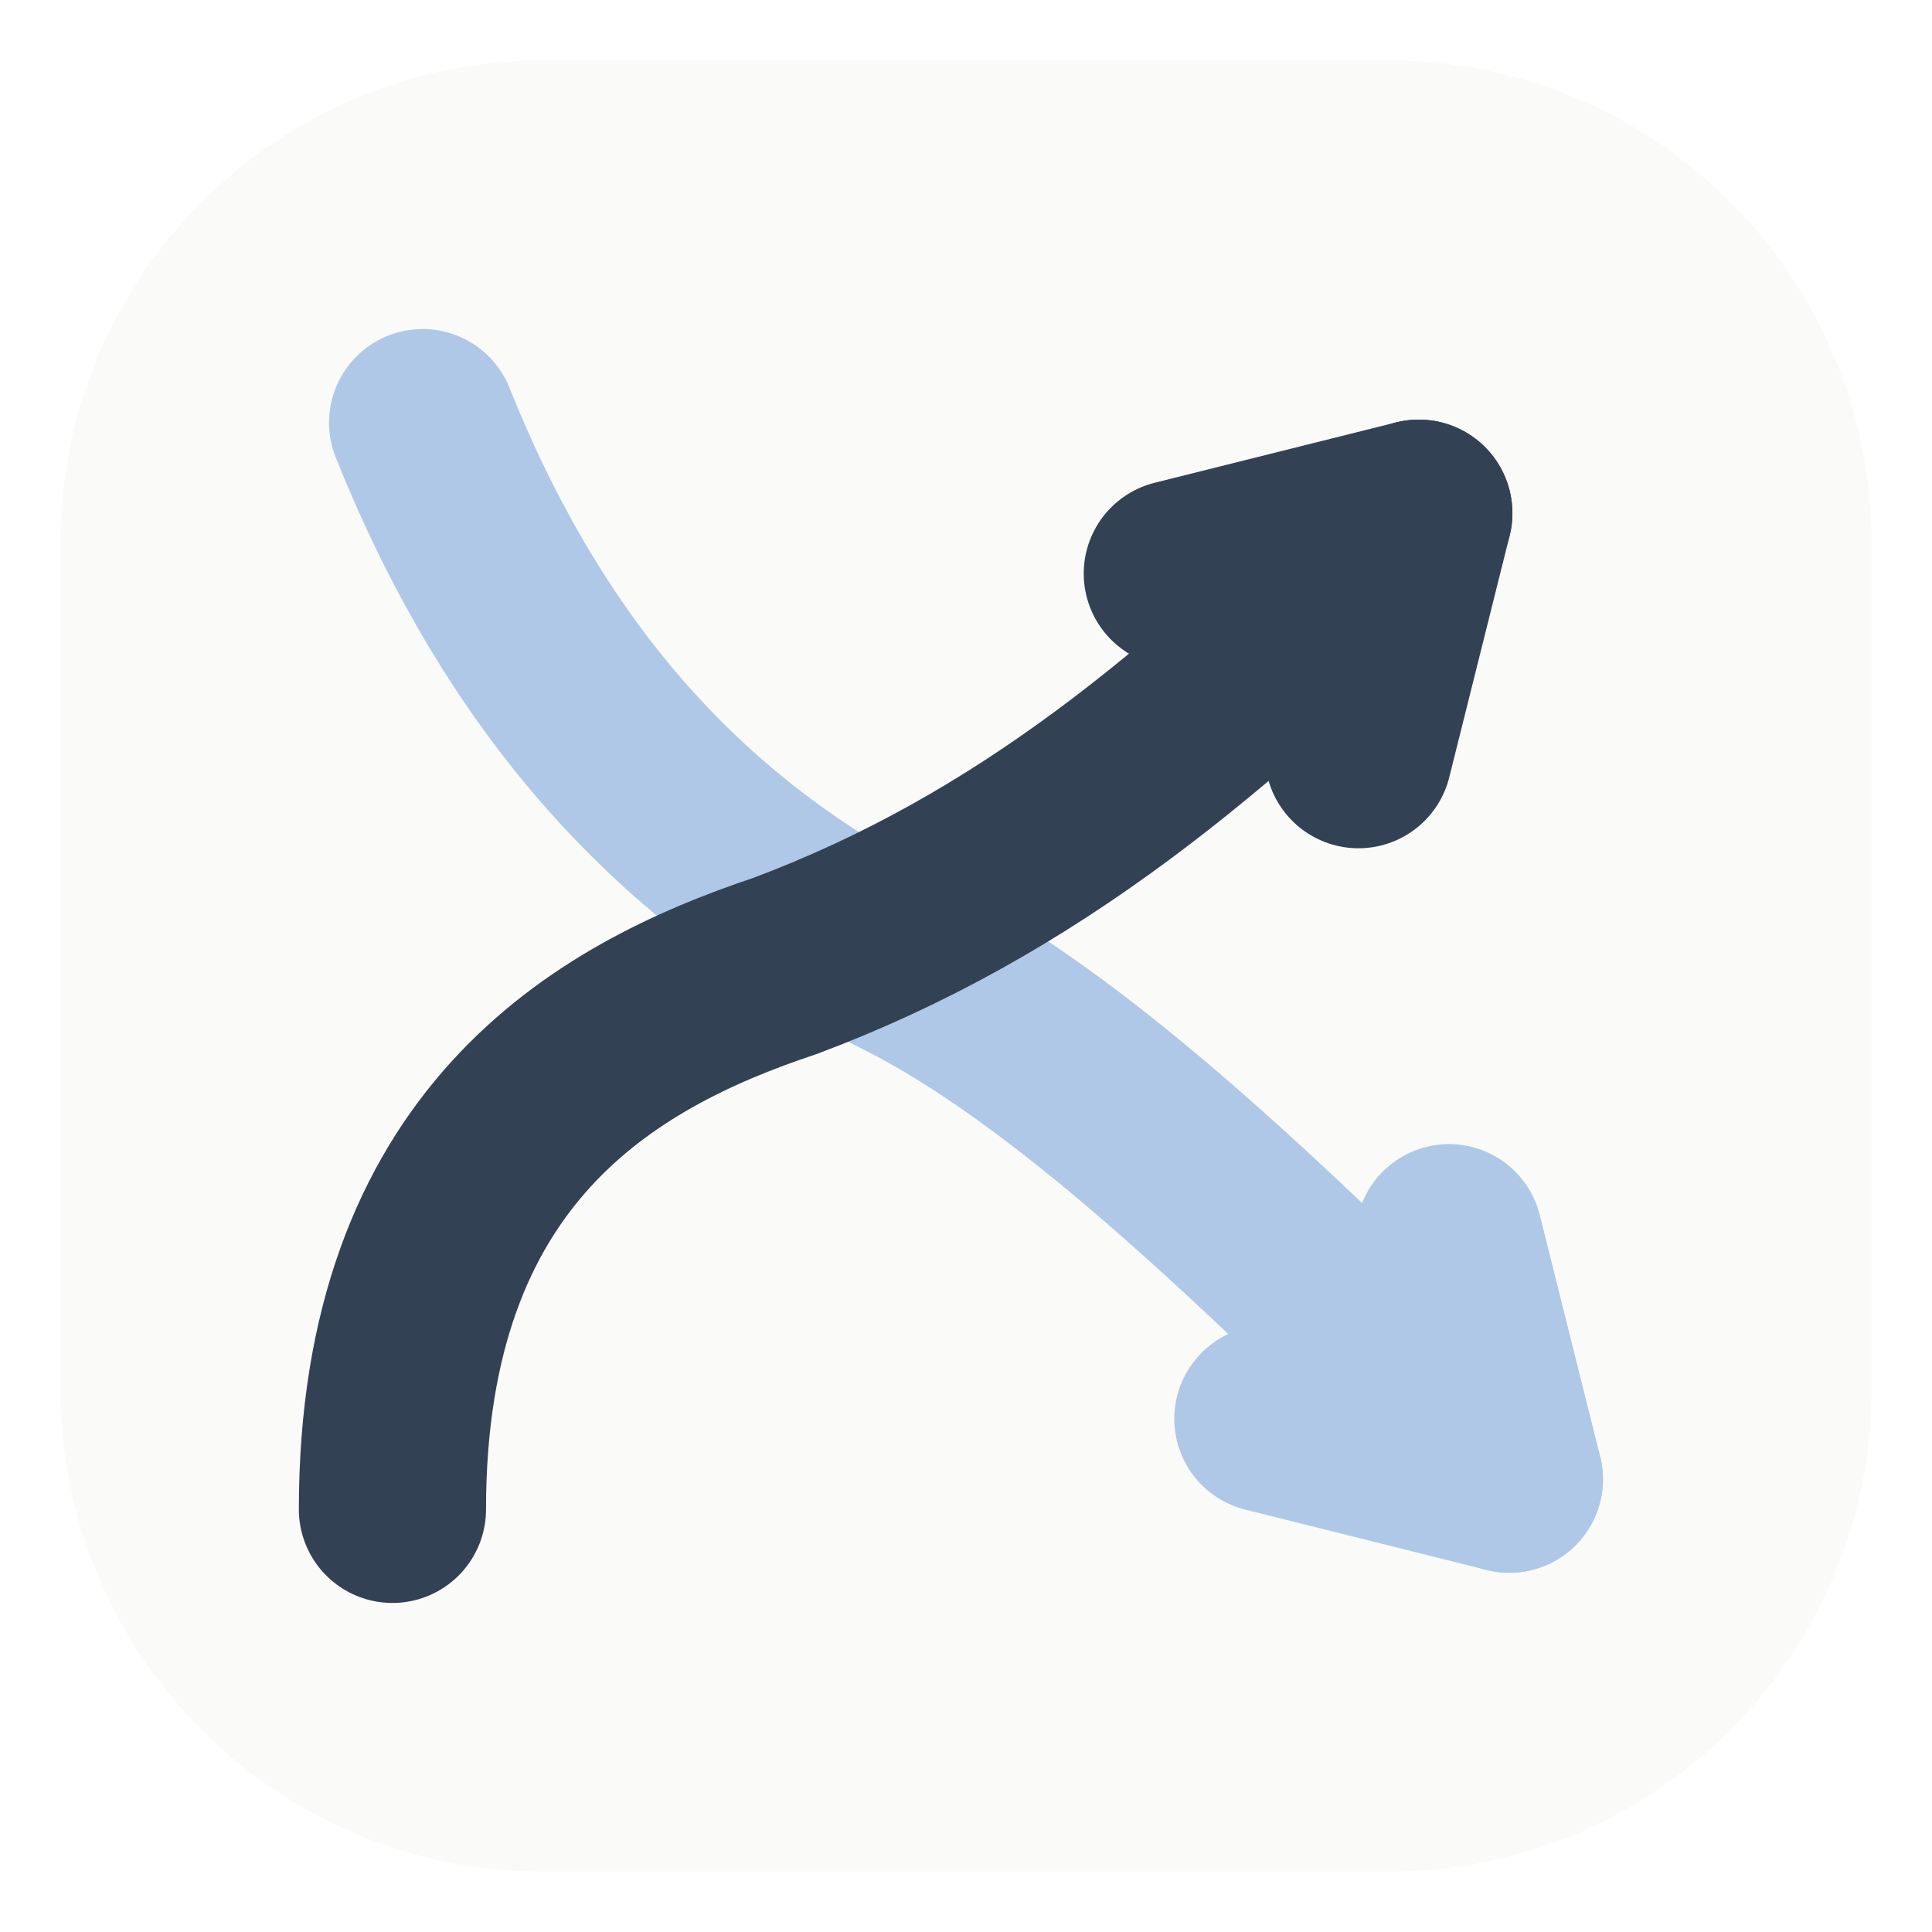
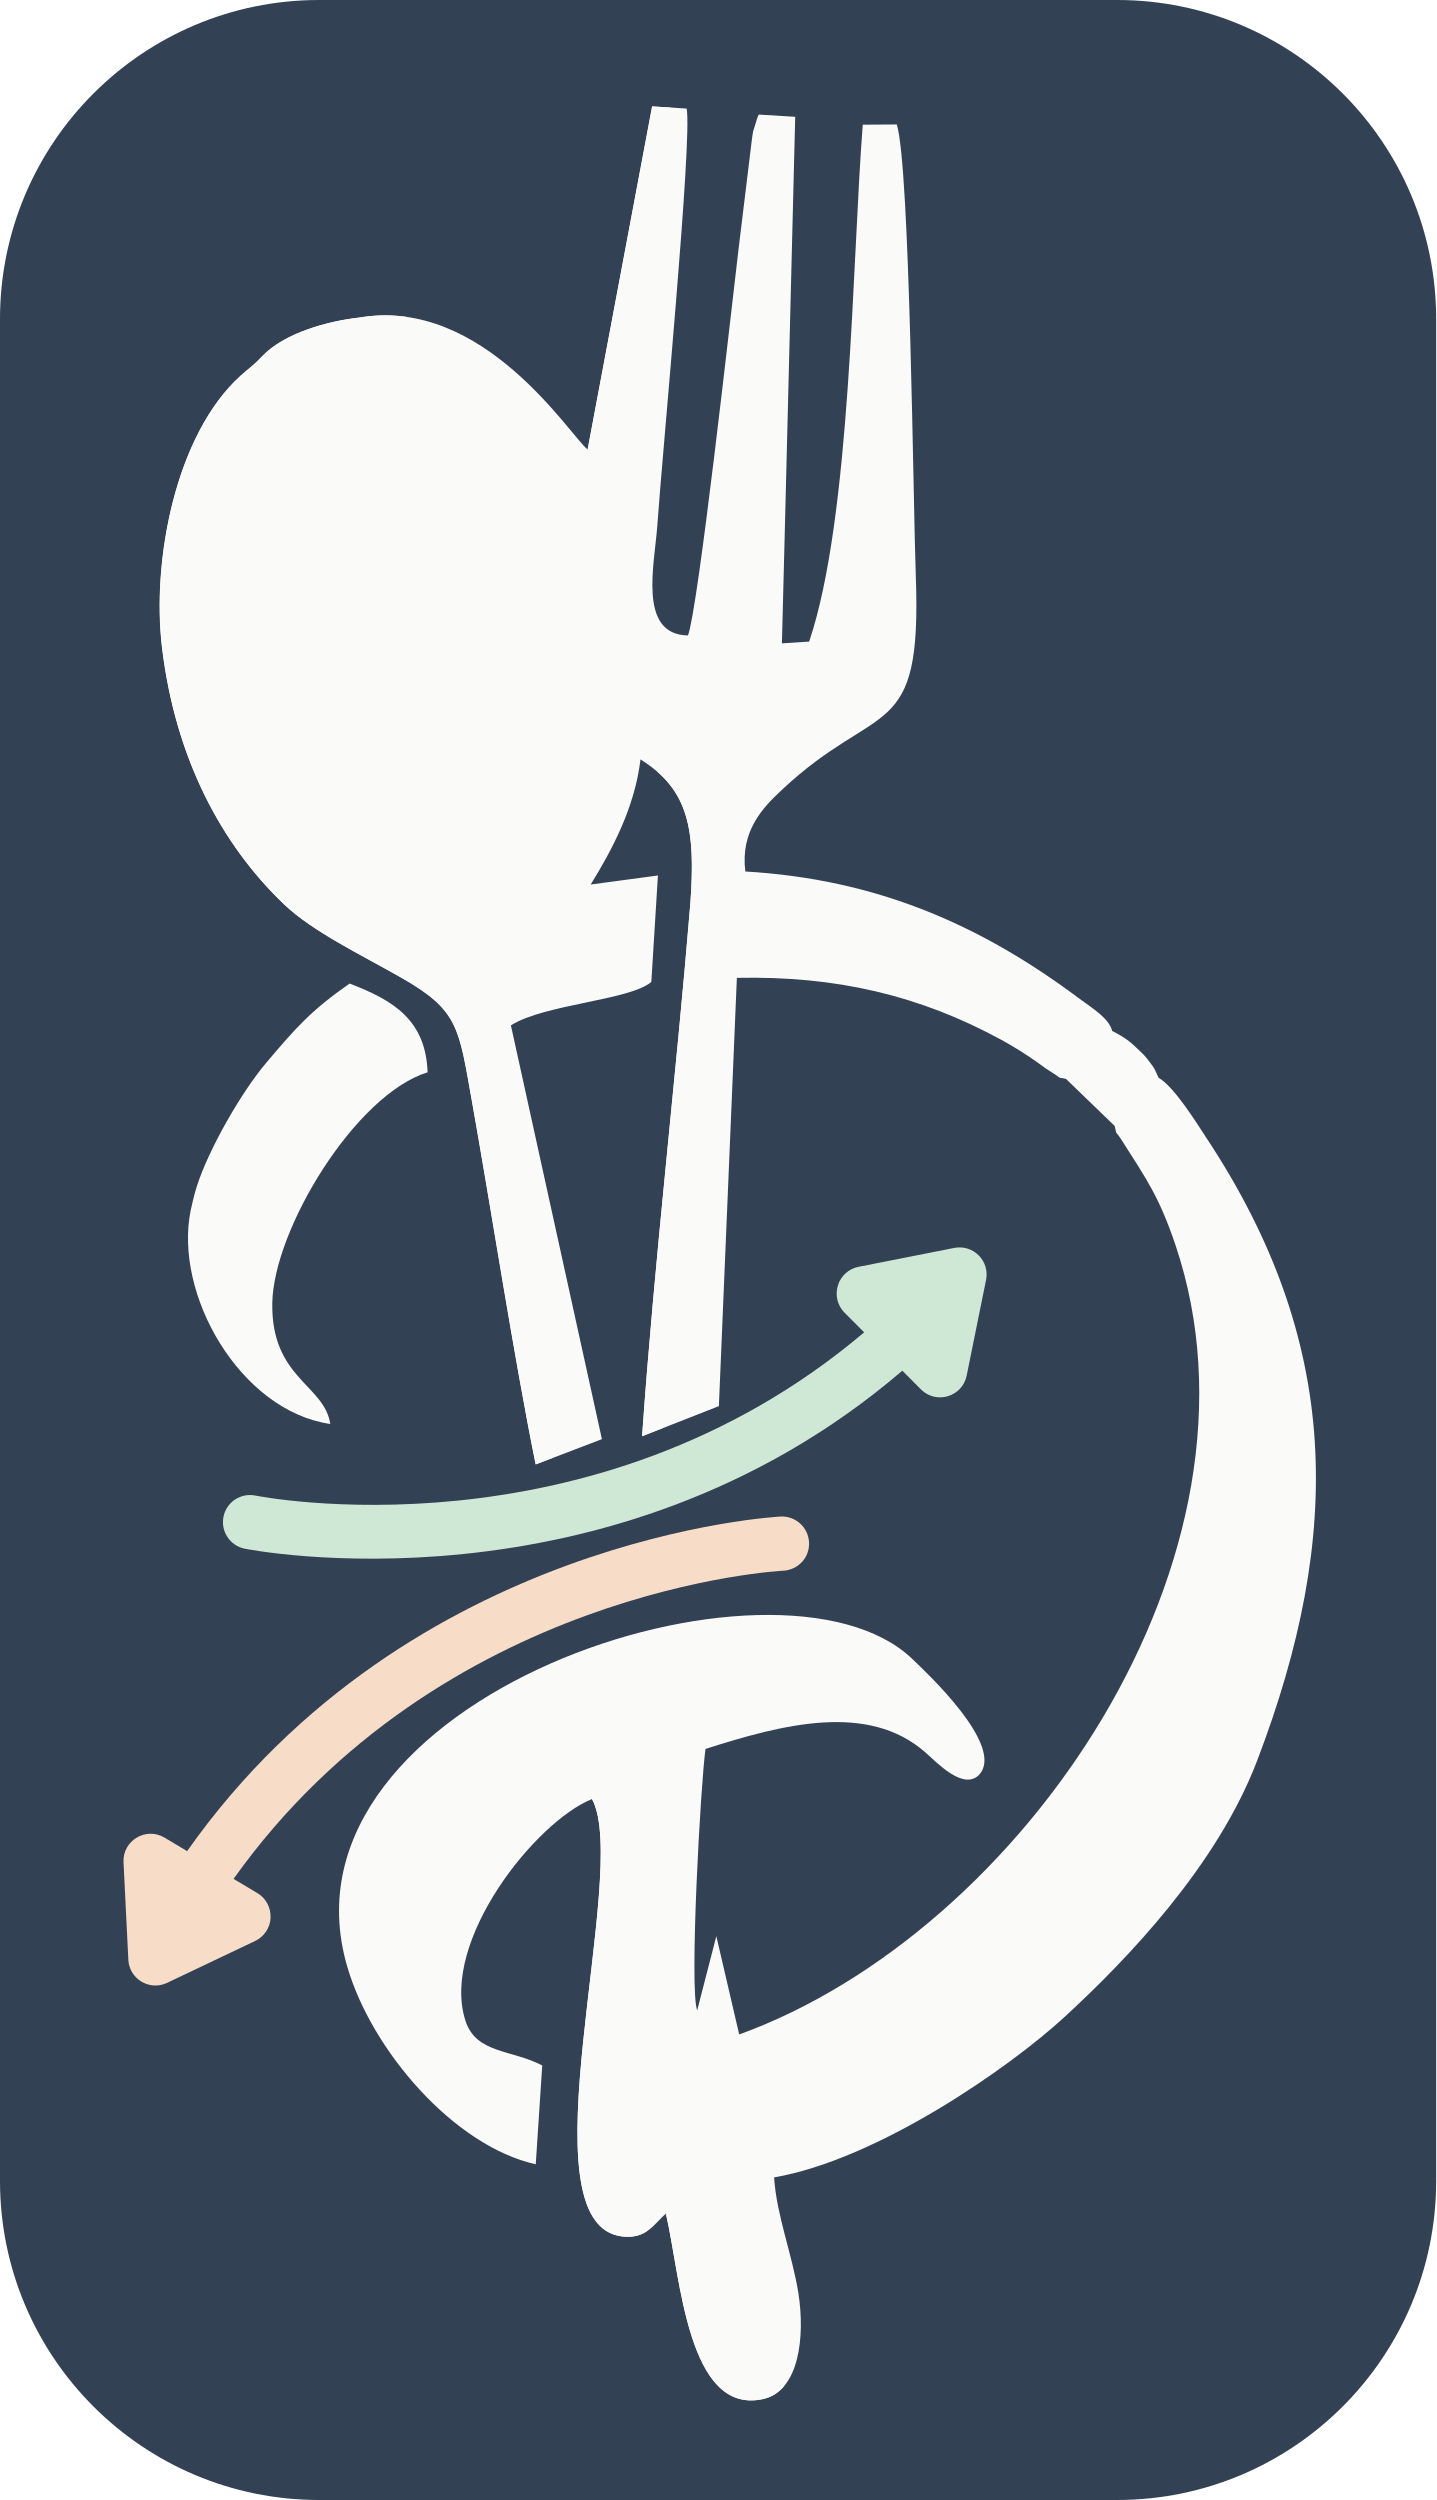
- <svg xmlns="http://www.w3.org/2000/svg" viewBox="0 0 64 64">
-   <rect x="2" y="2" width="60" height="60" rx="16" fill="#FAFAF8" />
-   <path d="M14,14 C18,24 24,29 30,32 C36,35 43,42 50,49" fill="none" stroke="#AFC8E8" stroke-width="6.2" stroke-linecap="round" />
-   <path d="M42,47 L50,49 L48,41" fill="none" stroke="#AFC8E8" stroke-width="6.2" stroke-linecap="round" stroke-linejoin="round" />
-   <path d="M13,50 C13,38 20,34 26,32 C34,29 40,24 47,17" fill="none" stroke="#334155" stroke-width="6.2" stroke-linecap="round" stroke-linejoin="round" />
-   <path d="M39,19 L47,17 L45,25" fill="none" stroke="#334155" stroke-width="6.2" stroke-linecap="round" stroke-linejoin="round" />
+ <svg xmlns="http://www.w3.org/2000/svg" viewBox="180 -20 270 470">
+   <rect x="180" y="-20" width="270" height="470" rx="60" fill="#334155" />
+   <path fill="#FAFAF8" d="M380.37 182.8l9.19 8.88c0.52,2.16 -0.12,0.41 1.44,2.86 4.59,7.21 6.94,10.51 9.98,19.5 19.68,58.31 -28.71,129.12 -82.01,148.44l-4.3 -18.48 -3.6 13.95c-1.5,-3.98 0.63,-42.29 1.56,-49.15 14.55,-4.65 30.56,-8.81 41.33,0.64 2.16,1.9 7.07,7.17 10.06,4.28 5.17,-5.4 -10.13,-19.54 -12.46,-21.79 -25.02,-24.17 -121.08,7.1 -106.28,57.79 4.59,15.74 20.01,33.7 35.44,37.17l1.22 -18.58c-5.76,-3.04 -12.5,-2.18 -14.47,-8.51 -4.67,-14.95 13.25,-37.34 23.83,-41.58 7.39,13.6 -13.74,80.33 5.82,82.25 4.62,0.45 5.93,-2.55 8.07,-4.29 2.75,11.63 4,37.89 18.21,34.85 6.92,-1.48 7.95,-11.85 6.71,-19.83 -1.12,-7.21 -4.13,-14.7 -4.58,-21.85 19.54,-3.38 44.27,-20.66 54.53,-30.09 11.97,-11.01 28.75,-28.54 36.27,-48.22 16.34,-42.78 15.71,-78.93 -9.51,-117.09 -1.73,-2.63 -6.1,-9.72 -9,-11.32 -0.99,-2.07 -0.51,-1.44 -2,-3.38 -0.7,-0.91 -1.03,-1.18 -1.81,-1.93 -1.48,-1.44 -2.4,-2.21 -4.92,-3.5 -0.6,-2.43 -3.82,-4.32 -6.28,-6.16 -18.63,-13.92 -38.13,-22.37 -62.69,-23.82 -0.95,-7.66 3.33,-12.02 6.77,-15.25 18.36,-17.28 26.46,-8.61 25.28,-40.33 -0.5,-13.38 -1.08,-77.11 -3.58,-84.86l-6.39 0.04c-2,25.34 -2.17,73.79 -10.08,97.18l-5.12 0.33 0.57 -22.17 1.93 -76.82 -6.86 -0.42c-0.13,0.24 -0.25,0.57 -0.31,0.77l-0.74 2.38c-0.14,0.64 -0.37,2.6 -0.45,3.29l-2.26 18.57c-1.56,13.11 -7.61,67.77 -9.54,72.91 -9.5,-0.12 -6.26,-13.49 -5.76,-20.7 0.98,-14.13 6.61,-72.64 5.51,-78.35l-6.47 -0.4 -12.13 64.51c-3.3,-2.57 -19.5,-28.77 -42.84,-24.82 -5.92,0.65 -14.21,2.87 -18.43,7.38 -1.59,1.7 -2.35,2.1 -3.99,3.59 -12.09,10.95 -16.74,34.52 -14.74,51.11 2.53,20.96 11.28,37.1 22.91,48.21 5.42,5.18 14.55,9.52 22.18,13.88 10.64,6.08 10.7,9.35 13.12,22.9 3.61,20.18 7.95,48.47 12.03,68.54l12.43 -4.75 -17.11 -77.79c6.28,-4 22.42,-4.71 26.4,-8.17l1.24 -20.01 -12.64 1.7c3.98,-6.45 8.29,-14.46 9.36,-23.52 9.18,5.74 10.35,13.27 9.39,27 -2.69,32.85 -6.76,67.08 -9.08,100.25l14.43 -5.67 3.38 -80.51c18.58,-0.4 34.34,3.25 49.78,11.68 2.27,1.24 4.43,2.61 6.43,4 1.07,0.73 1.54,1.18 2.8,1.96 2.71,1.68 0.76,0.86 2.85,1.35zm-82.01 203.28c2.3,0 4.16,-1.87 4.16,-4.16 0,-2.3 -1.86,-4.16 -4.16,-4.16 -2.3,0 -4.16,1.87 -4.16,4.16 0,2.3 1.86,4.16 4.16,4.16zm20.81 32.16c2.3,0 4.16,-1.86 4.16,-4.16 0,-2.3 -1.87,-4.16 -4.16,-4.16 -2.3,0 -4.16,1.86 -4.16,4.16 0,2.3 1.86,4.16 4.16,4.16z" />
+   <path fill="#FAFAF8" d="M245.73 164.9c-7.33,5.12 -10.15,8.38 -15.7,14.93 -4.61,5.45 -10.72,16.06 -12.99,23.09 -0.46,1.44 -0.87,3.09 -1.18,4.57 -3.27,15.75 9.25,37.75 26.23,40.22 -1.09,-7.4 -11.14,-8.59 -10.9,-22.74 0.24,-13.82 15.59,-39.16 29.2,-43.38 -0.36,-9.78 -6.34,-13.51 -14.67,-16.68z" />
+   <path fill="#CFE8D6" d="M337.52 221.69c-0.56,1.81 -0.07,3.78 1.26,5.1l3.68 3.69c-51.29,43.45 -114.43,30.69 -114.43,30.69 -1.32,-0.27 -2.7,-0.01 -3.83,0.74l0.01 -0.02c-1.13,0.75 -1.92,1.91 -2.19,3.24 -0.57,2.76 1.22,5.46 3.97,6.02 0,0 68.44,13.83 123.65,-33.46l3.52 3.54c2.88,2.84 7.74,1.36 8.57,-2.59l3.66 -18.07c0.68,-3.53 -2.41,-6.63 -5.94,-5.97l-18.09 3.57c-1.82,0.37 -3.29,1.71 -3.84,3.5l0 0.01z" />
+   <path fill="#F7DCC8" d="M230.86 340.53c0.09,-1.89 -0.86,-3.68 -2.48,-4.63l-4.47 -2.67c39,-54.75 103.34,-57.94 103.34,-57.94 1.35,-0.06 2.62,-0.66 3.53,-1.66l-0 0.02c0.91,-1 1.39,-2.32 1.32,-3.68 -0.13,-2.82 -2.52,-4.99 -5.33,-4.86 0,0 -69.74,3.47 -111.59,62.9l-4.29 -2.56c-3.49,-2.04 -7.84,0.59 -7.67,4.62l0.91 18.41c0.22,3.59 3.97,5.83 7.23,4.32l16.65 -7.92c1.67,-0.81 2.77,-2.47 2.86,-4.33l-0 -0.01z" />
+   <path fill="#FAFAF8" d="M215.8 101.87c-1.99,-16.53 2.63,-40.01 14.68,-50.93 1.63,-1.48 2.39,-1.88 3.98,-3.57 4.2,-4.5 12.46,-6.7 18.36,-7.35 1.36,-0.23 2.7,-0.36 4.01,-0.39 -2.93,-0.46 -6,-0.49 -9.22,0.06 -5.92,0.65 -14.21,2.87 -18.43,7.38 -1.59,1.7 -2.35,2.1 -3.99,3.59 -12.09,10.95 -16.74,34.52 -14.74,51.11 2.53,20.96 11.28,37.1 22.91,48.21 5.42,5.18 14.55,9.52 22.18,13.88 10.64,6.08 10.7,9.35 13.12,22.9 3.61,20.18 7.95,48.47 12.03,68.54l3.19 -1.22c-4.07,-20 -6.49,-47.4 -10.09,-67.51 -2.41,-13.5 -2.47,-16.76 -13.07,-22.82 -7.61,-4.34 -16.7,-8.67 -22.1,-13.83 -11.58,-11.07 -20.3,-27.15 -22.82,-48.03z" />
+   <path fill="#FAFAF8" d="M291.3 318.22c7.39,13.6 -13.74,80.33 5.82,82.25 2.03,0.2 3.43,-0.27 4.53,-1.01 -19.72,1.06 -1.97,-64.89 -5.59,-83.33l-4.76 2.09z" />
+   <path fill="#FAFAF8" d="M305.24 396.39c2.71,11.73 4.03,37.67 18.16,34.65 1.69,-0.36 3.03,-1.25 4.07,-2.51 -0.62,0.36 -1.3,0.63 -2.06,0.79 -14.21,3.04 -15.46,-23.22 -18.21,-34.85 -0.69,0.56 -1.3,1.26 -1.96,1.93z" />
+   <path fill="#FAFAF8" d="M300.7 249.99l3.78 -1.48c2.33,-32.97 6.37,-66.98 9.04,-99.63 0.96,-13.73 -0.21,-21.26 -9.39,-27 -0.13,1.09 -0.3,2.17 -0.52,3.22 6.24,5.46 7.02,12.71 6.18,24.64 -2.69,32.85 -6.76,67.08 -9.08,100.25z" />
+   <polygon fill="#FAFAF8" points="293.41,66.55 306.12,0.22 302.59,0 290.46,64.51" />
</svg>
